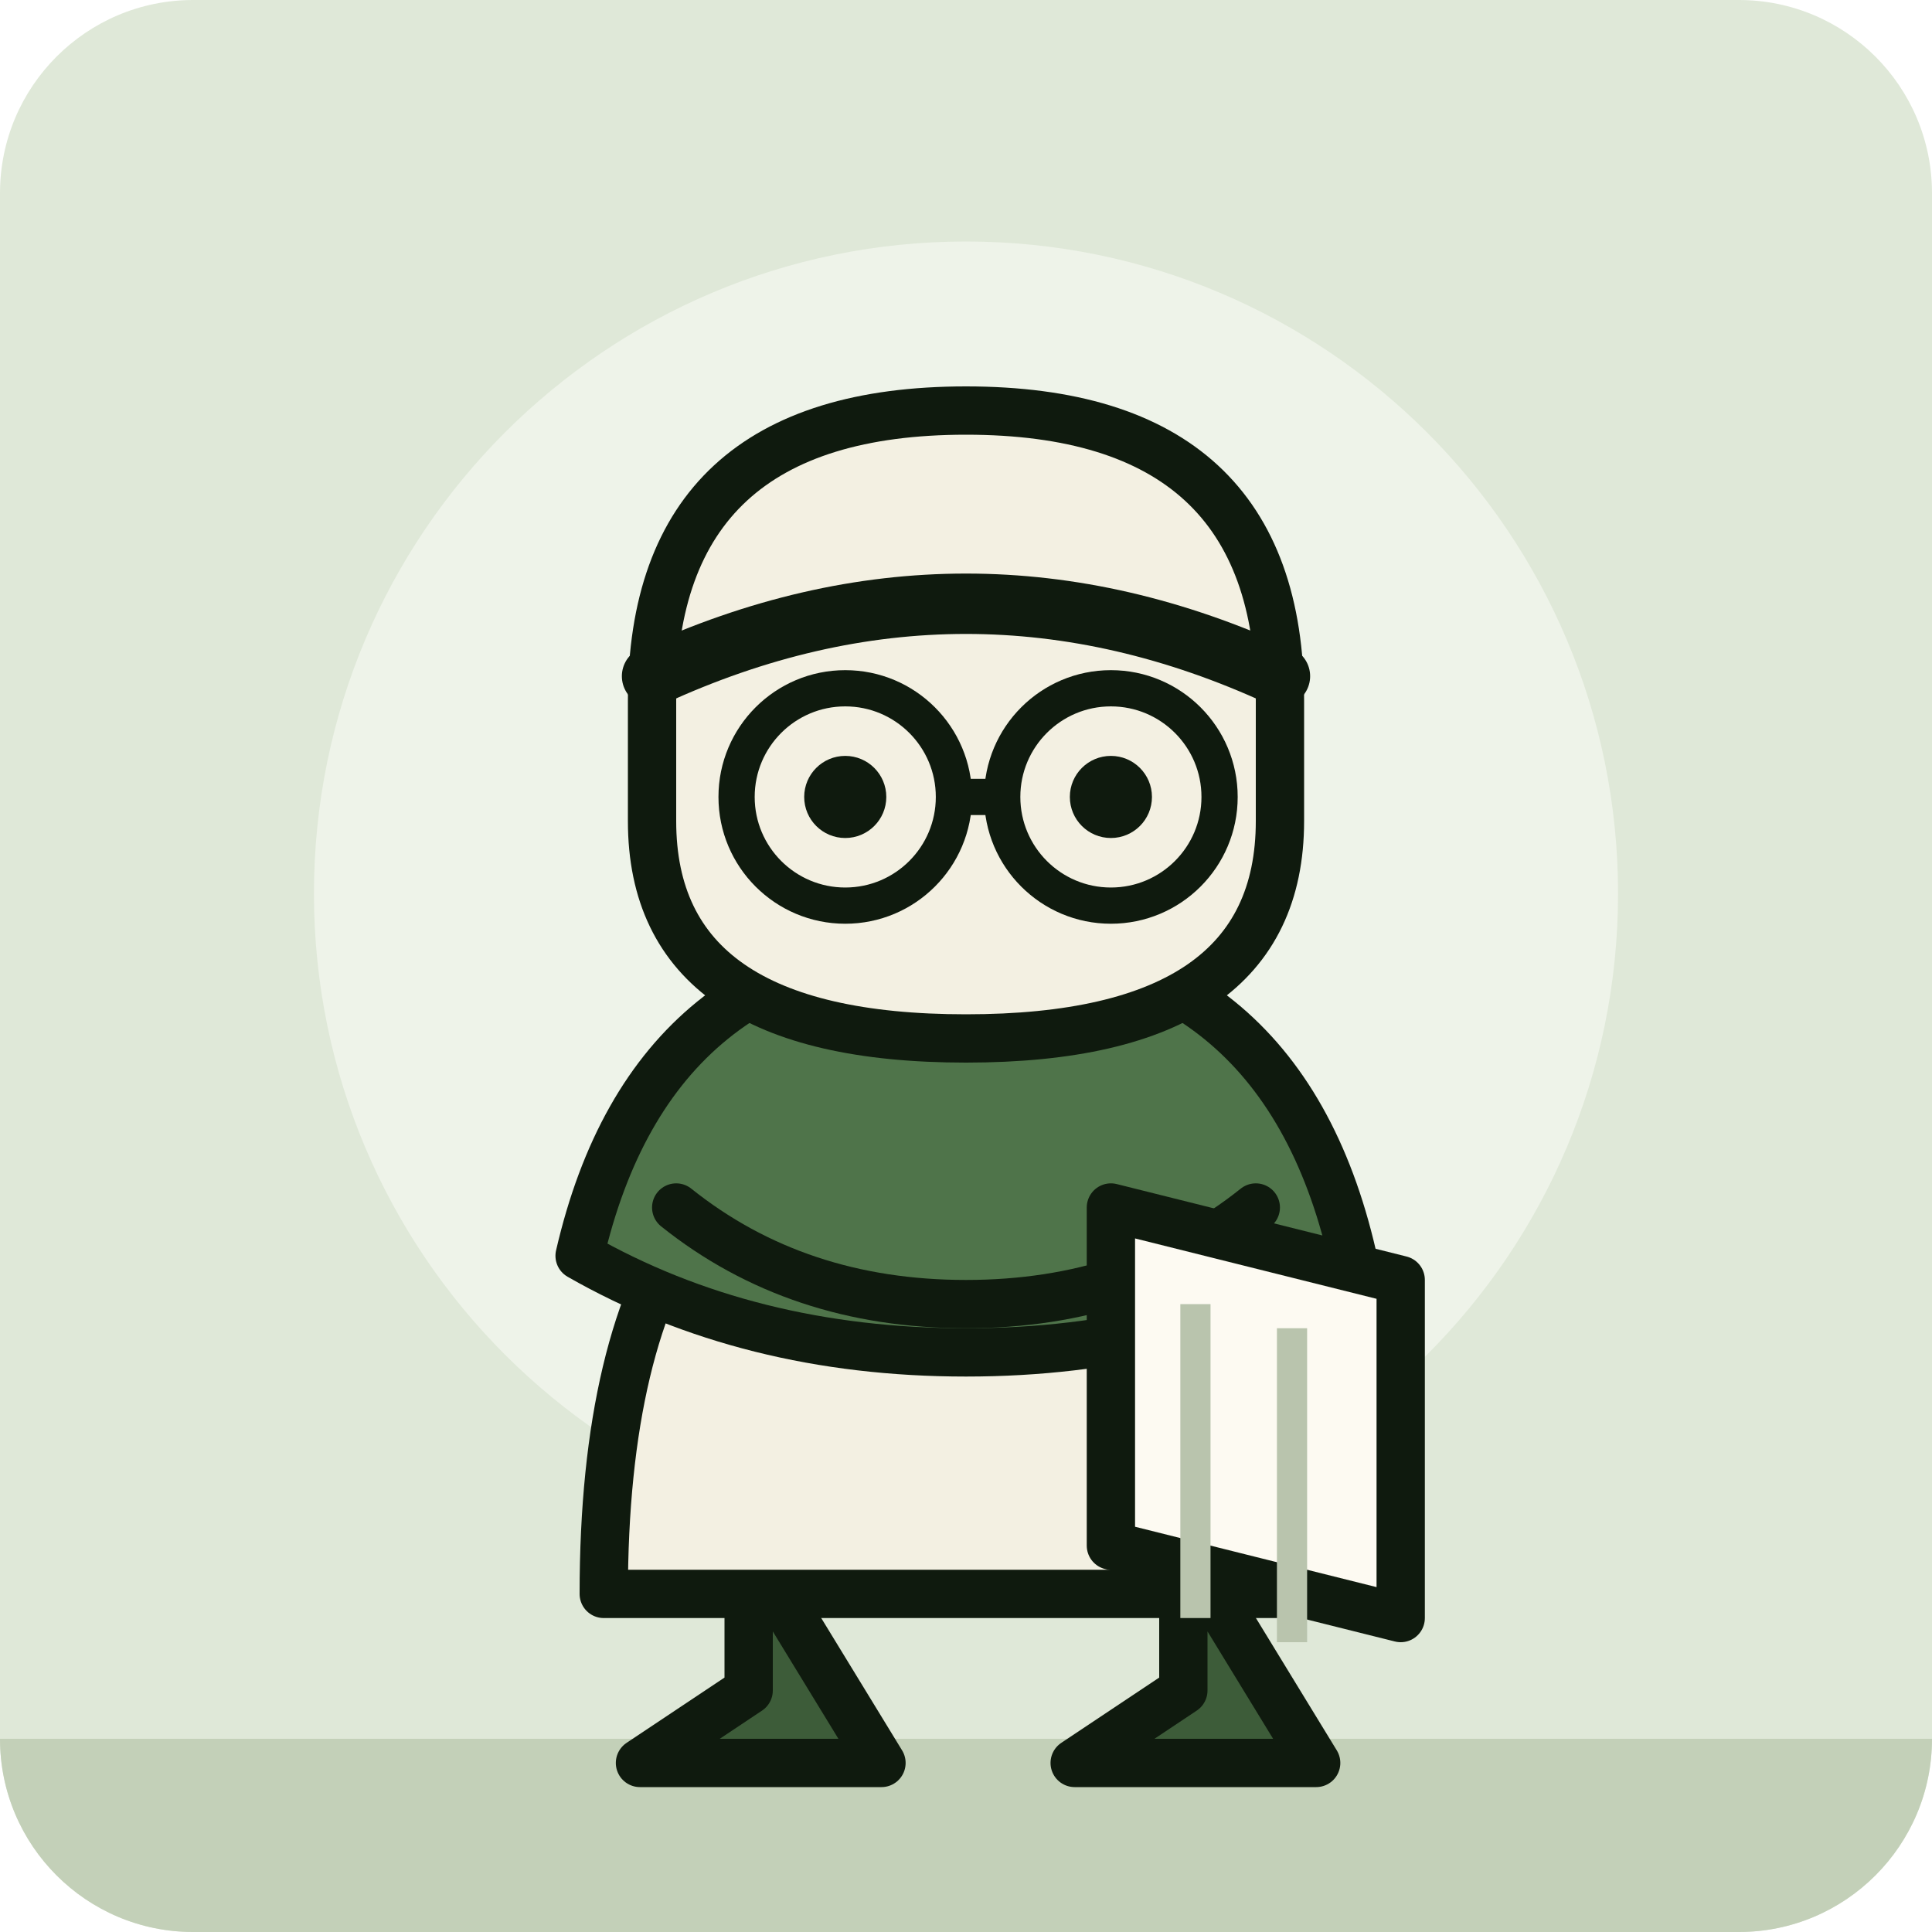
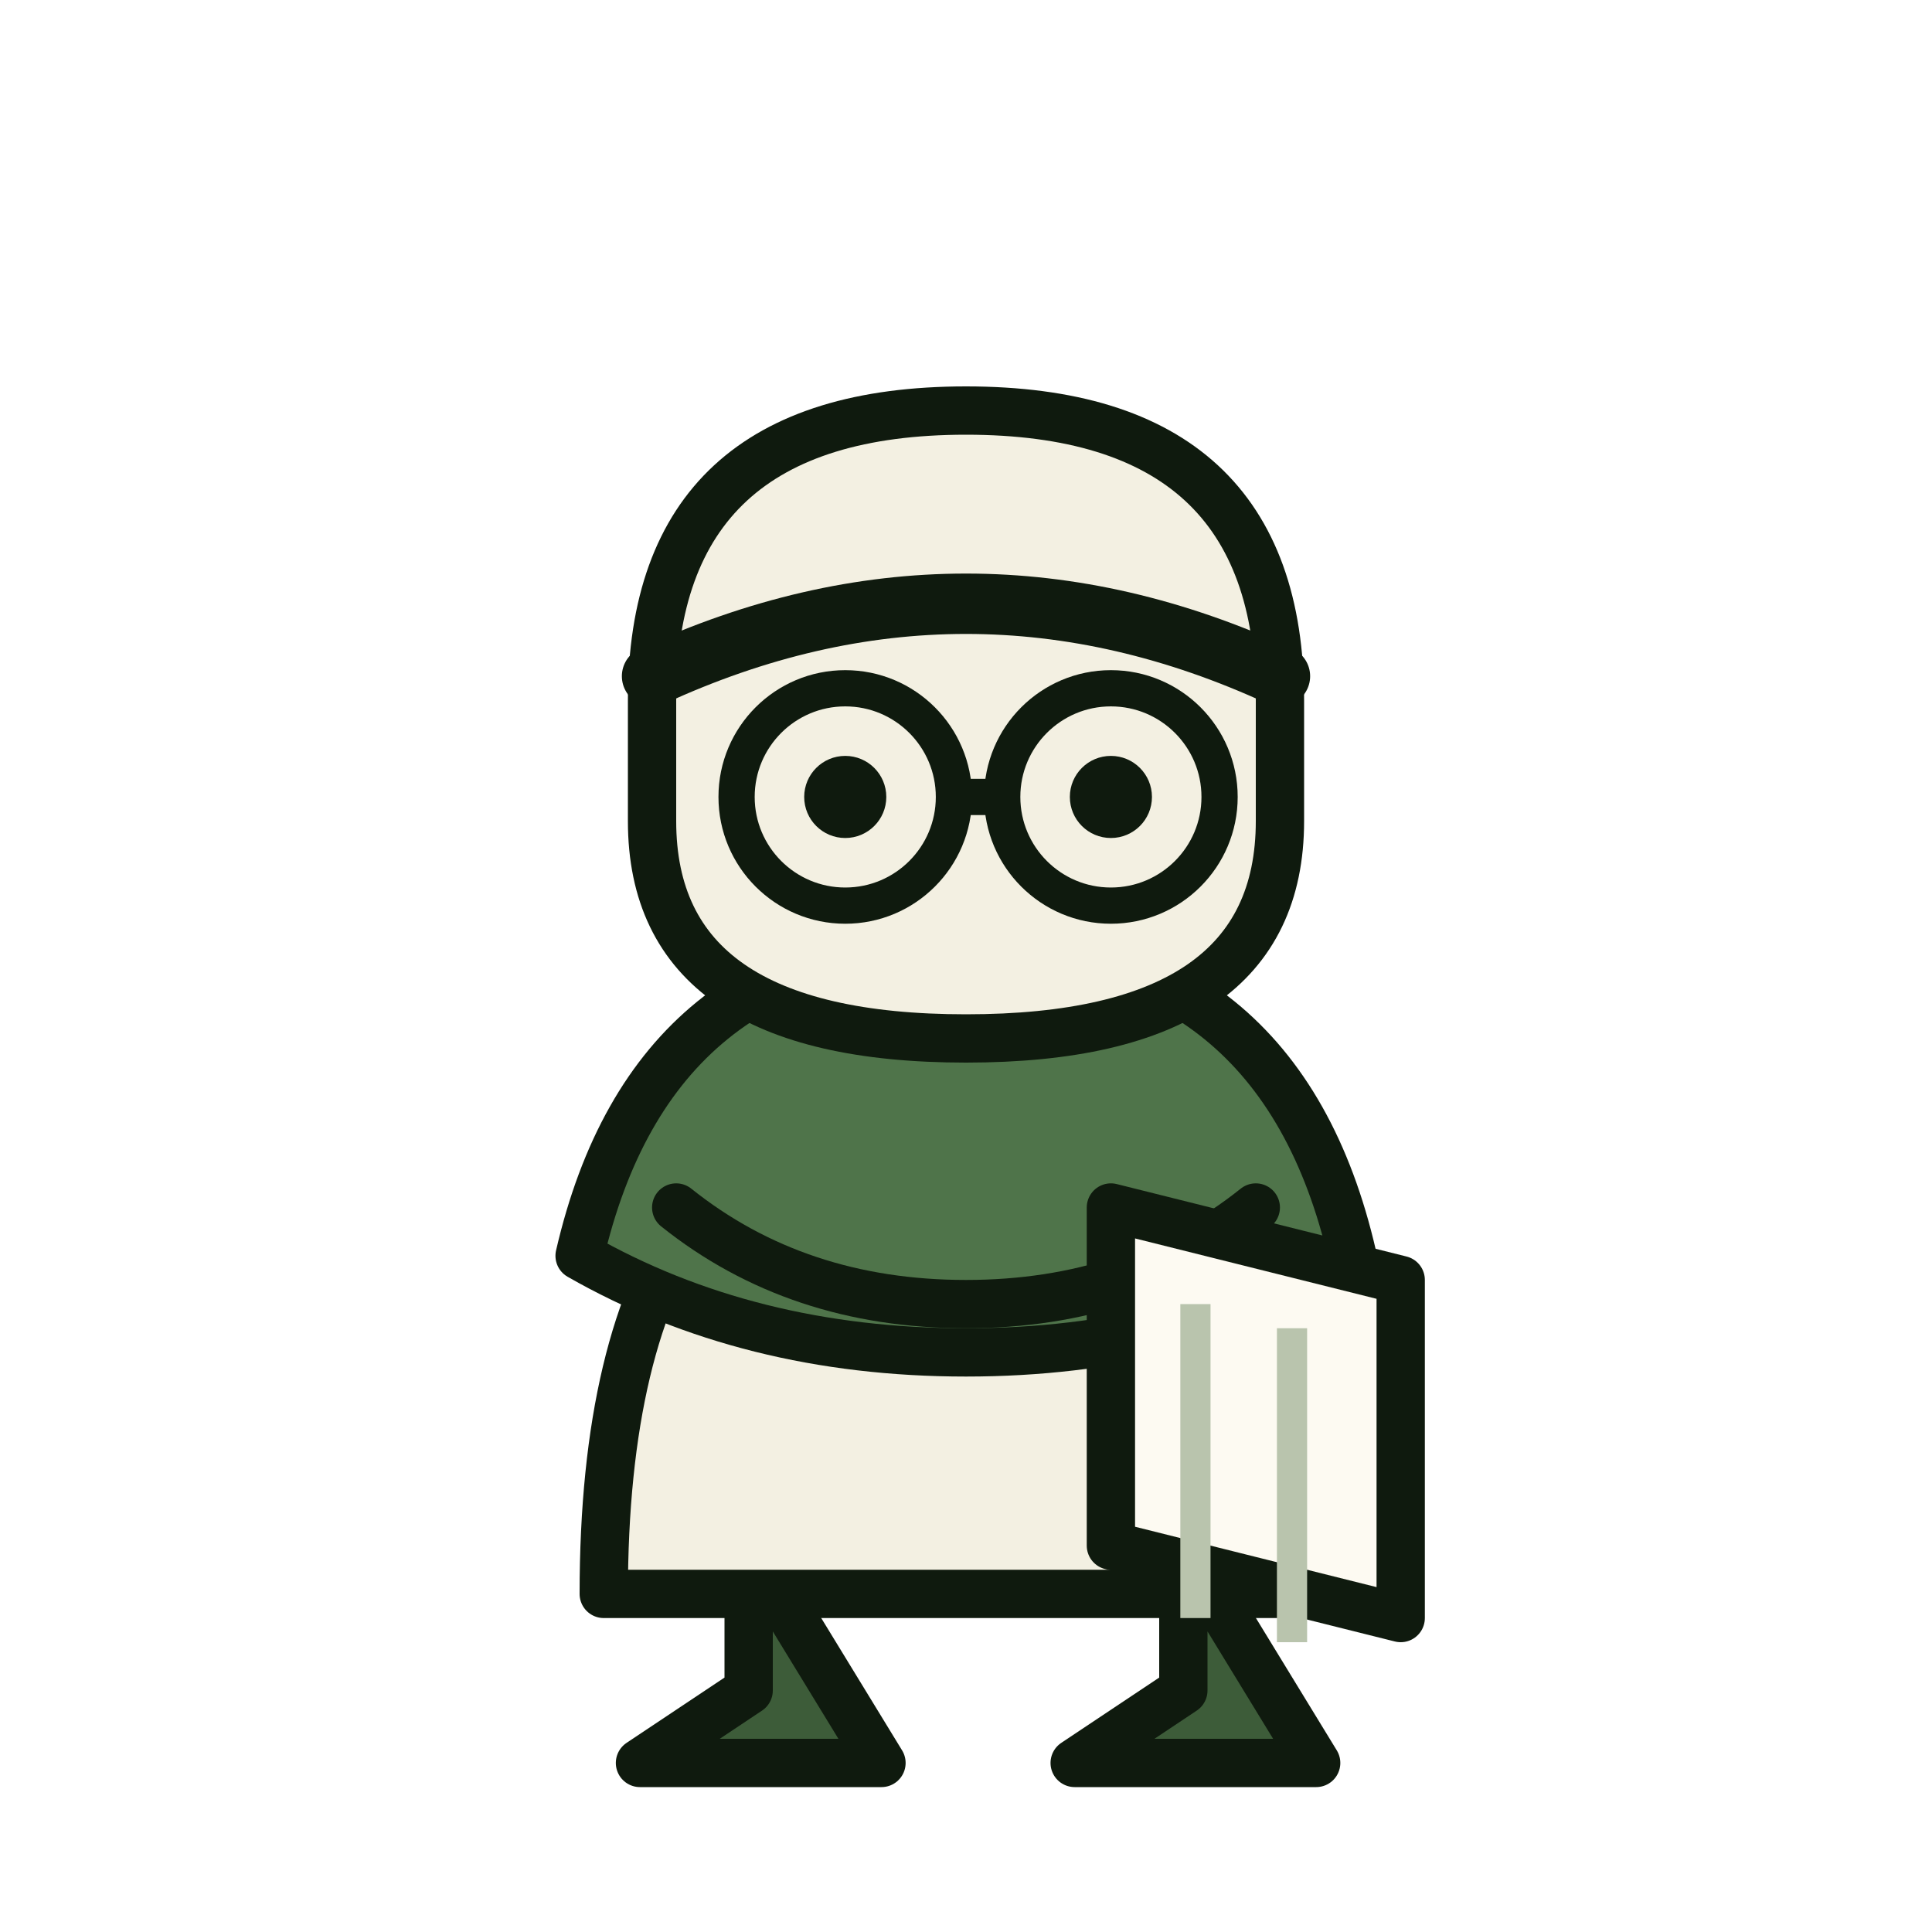
<svg xmlns="http://www.w3.org/2000/svg" viewBox="0 0 160 160" width="160" height="160" role="img" aria-label="Research Archivist: a wide-browed resident in a feather cape holding a pocket ledger">
-   <defs>
-     <clipPath id="sable-frame">
-       <rect width="160" height="160" rx="16" />
-     </clipPath>
-   </defs>
-   <g clip-path="url(#sable-frame)">
-     <rect width="160" height="160" fill="#dfe8d8" />
-     <circle cx="80" cy="74" r="54" fill="#eef3e9" />
-     <rect x="0" y="144" width="160" height="16" fill="#c3d0b8" />
-     <g stroke="#0f1a0e" stroke-width="4" stroke-linejoin="round" stroke-linecap="round">
-       <path d="M62 128 v12 l-9 6 h20 z" fill="#3d5c39" />
-       <path d="M98 128 v12 l-9 6 h20 z" fill="#3d5c39" />
-       <path d="M50 132 q0-42 30-42 q30 0 30 42 z" fill="#f3f0e2" />
-       <path d="M48 104 q6-26 32-26 q26 0 32 26 q-14 8 -32 8 q-18 0 -32 -8 z" fill="#4f744a" />
-       <path d="M56 100 q10 8 24 8 q14 0 24 -8" fill="none" />
-       <path d="M54 58 q0-24 26-24 q26 0 26 24 l0 10 q0 18 -26 18 q-26 0 -26 -18 z" fill="#f3f0e2" />
-       <path d="M54 56 q26-12 52 0" fill="none" stroke-width="5" />
-       <path d="M92 100 l24 6 l0 28 l-24 -6 z" fill="#fdfaf2" />
-     </g>
-     <path d="M99 108 l0 26 M107 110 l0 26" stroke="#b9c4ad" stroke-width="2.5" />
-     <g stroke="#0f1a0e" stroke-width="3" fill="none">
-       <circle cx="70" cy="66" r="9" />
-       <circle cx="92" cy="66" r="9" />
-       <path d="M79 66 h4" />
-     </g>
-     <circle cx="70" cy="66" r="3.4" fill="#0f1a0e" />
-     <circle cx="92" cy="66" r="3.4" fill="#0f1a0e" />
+   <g stroke="#0f1a0e" stroke-width="4" stroke-linejoin="round" stroke-linecap="round">
+     <path d="M62 128 v12 l-9 6 h20 z" fill="#3d5c39" />
+     <path d="M98 128 v12 l-9 6 h20 z" fill="#3d5c39" />
+     <path d="M50 132 q0-42 30-42 q30 0 30 42 z" fill="#f3f0e2" />
+     <path d="M48 104 q6-26 32-26 q26 0 32 26 q-14 8 -32 8 q-18 0 -32 -8 z" fill="#4f744a" />
+     <path d="M56 100 q10 8 24 8 q14 0 24 -8" fill="none" />
+     <path d="M54 58 q0-24 26-24 q26 0 26 24 l0 10 q0 18 -26 18 q-26 0 -26 -18 z" fill="#f3f0e2" />
+     <path d="M54 56 q26-12 52 0" fill="none" stroke-width="5" />
+     <path d="M92 100 l24 6 l0 28 l-24 -6 z" fill="#fdfaf2" />
  </g>
+   <path d="M99 108 l0 26 M107 110 l0 26" stroke="#b9c4ad" stroke-width="2.5" />
+   <g stroke="#0f1a0e" stroke-width="3" fill="none">
+     <circle cx="70" cy="66" r="9" />
+     <circle cx="92" cy="66" r="9" />
+     <path d="M79 66 h4" />
+   </g>
+   <circle cx="70" cy="66" r="3.4" fill="#0f1a0e" />
+   <circle cx="92" cy="66" r="3.4" fill="#0f1a0e" />
</svg>
